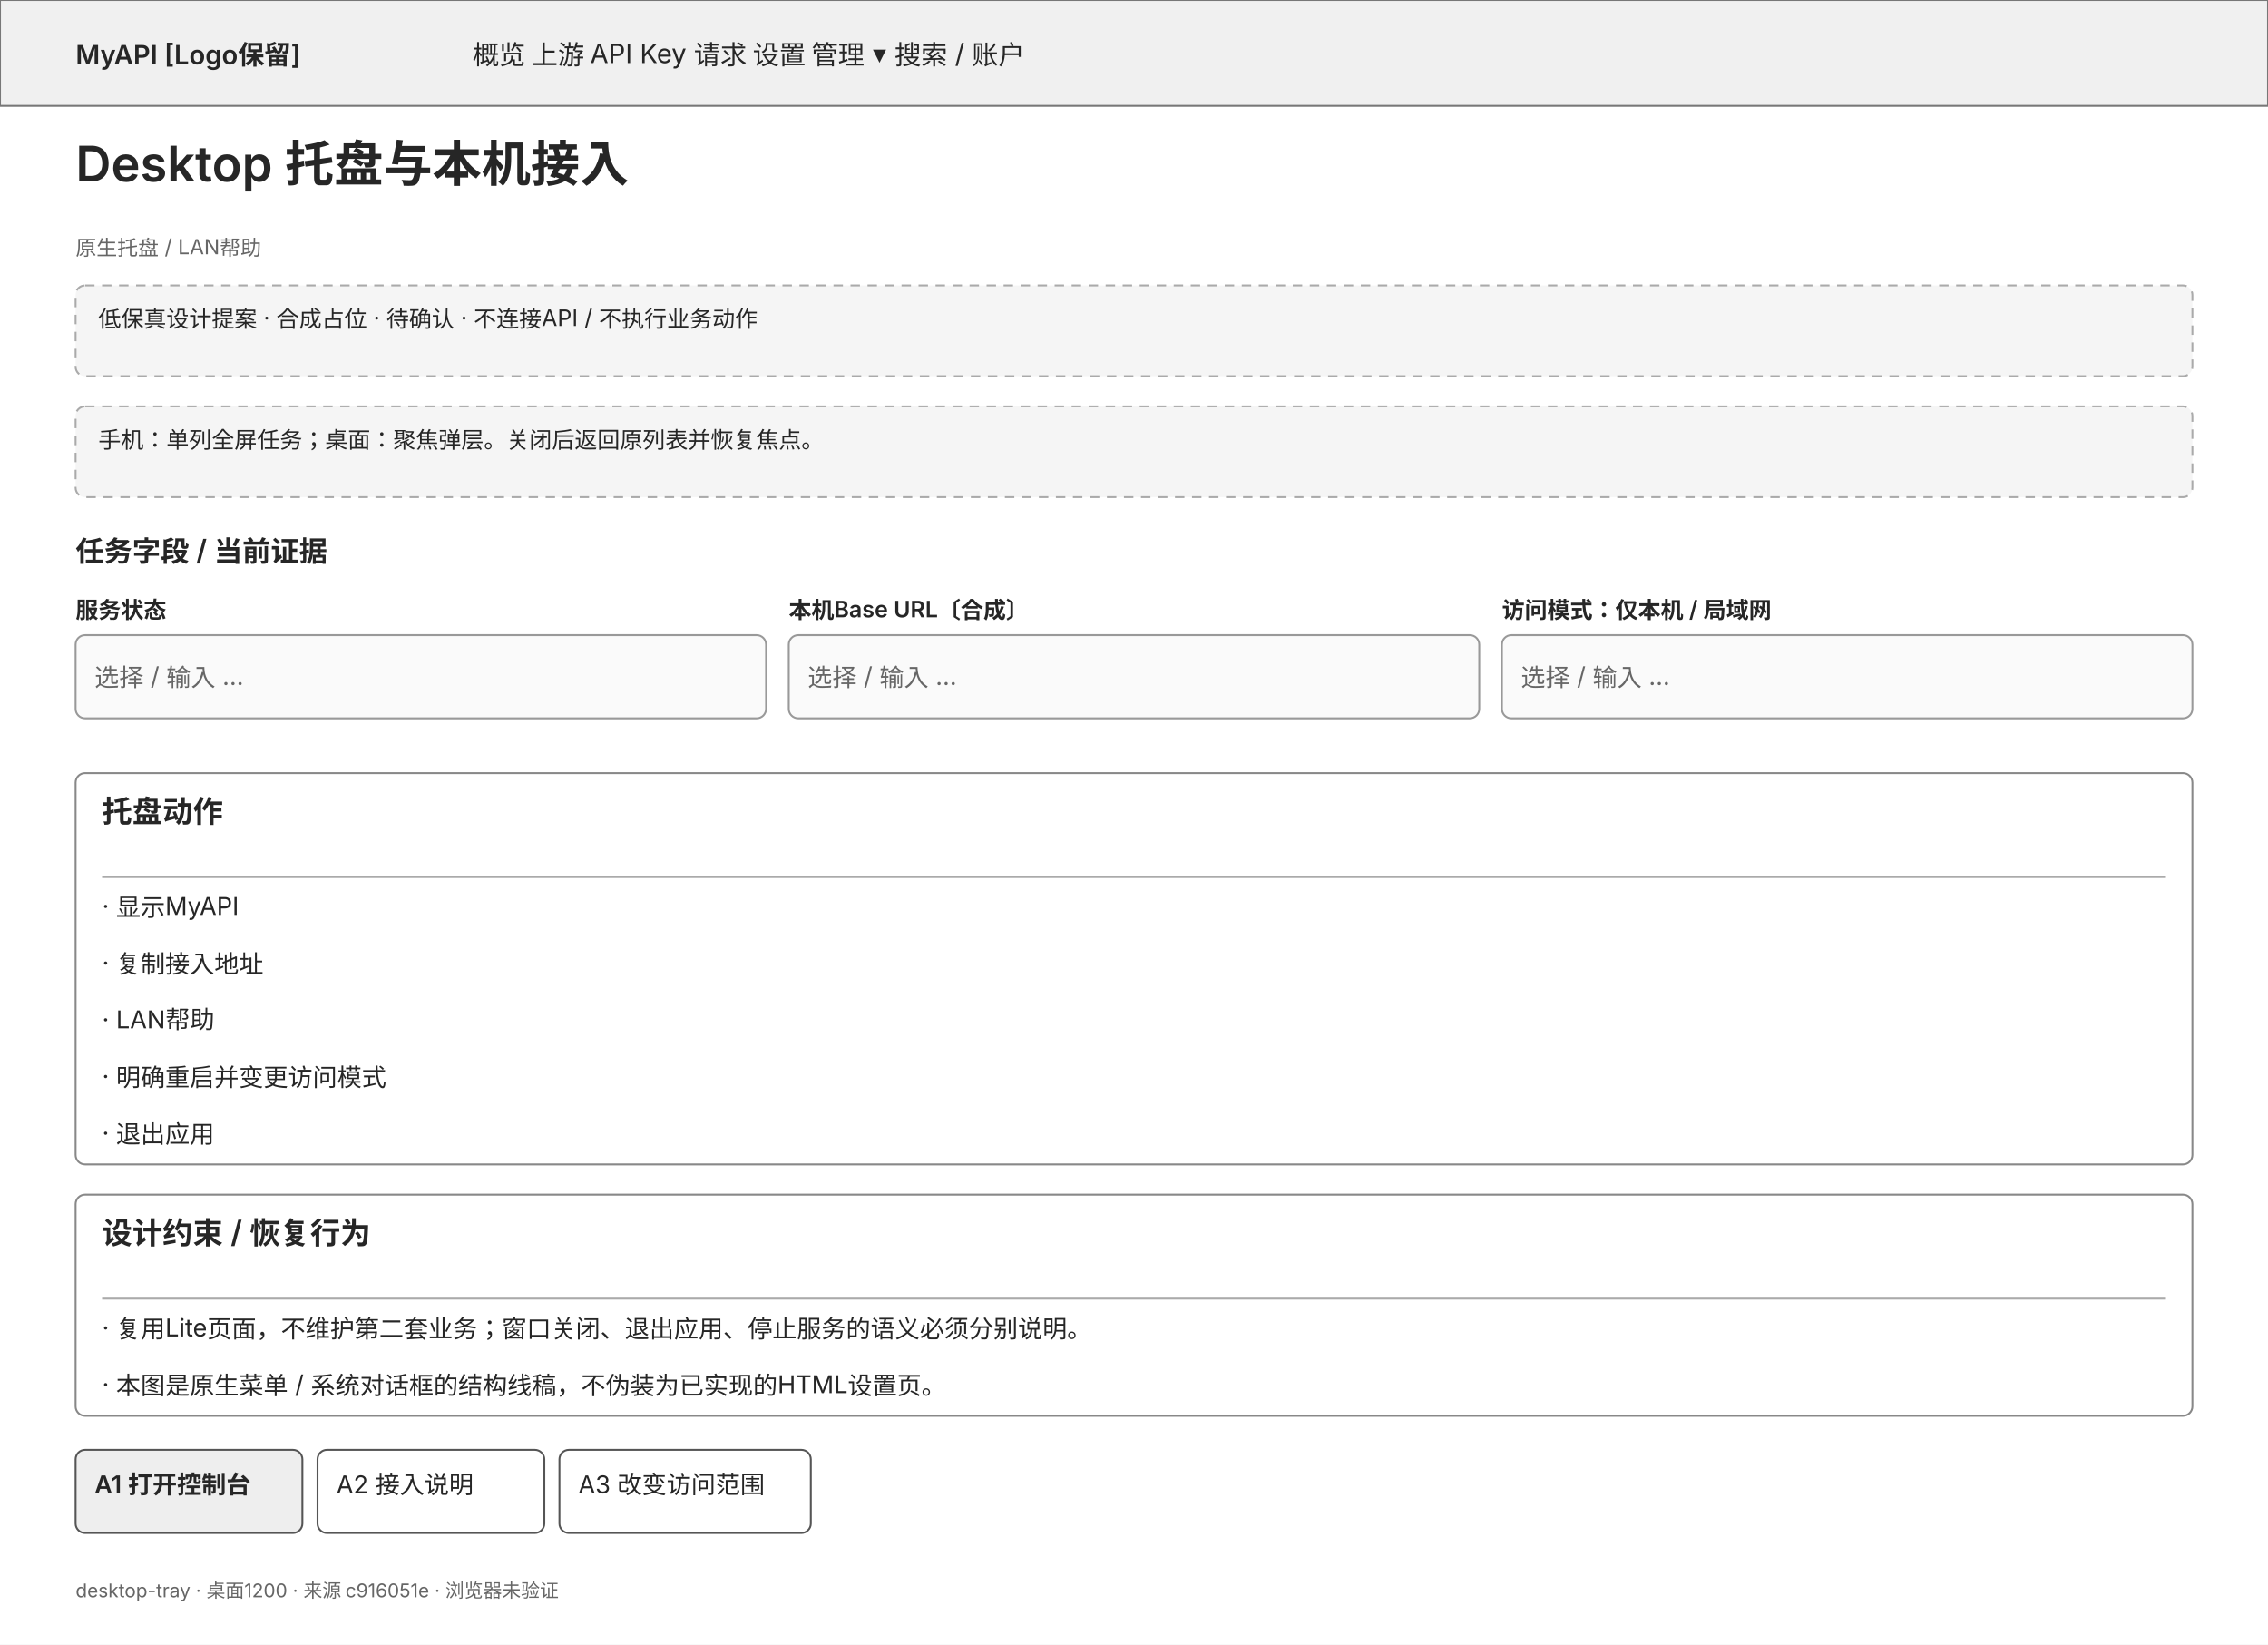
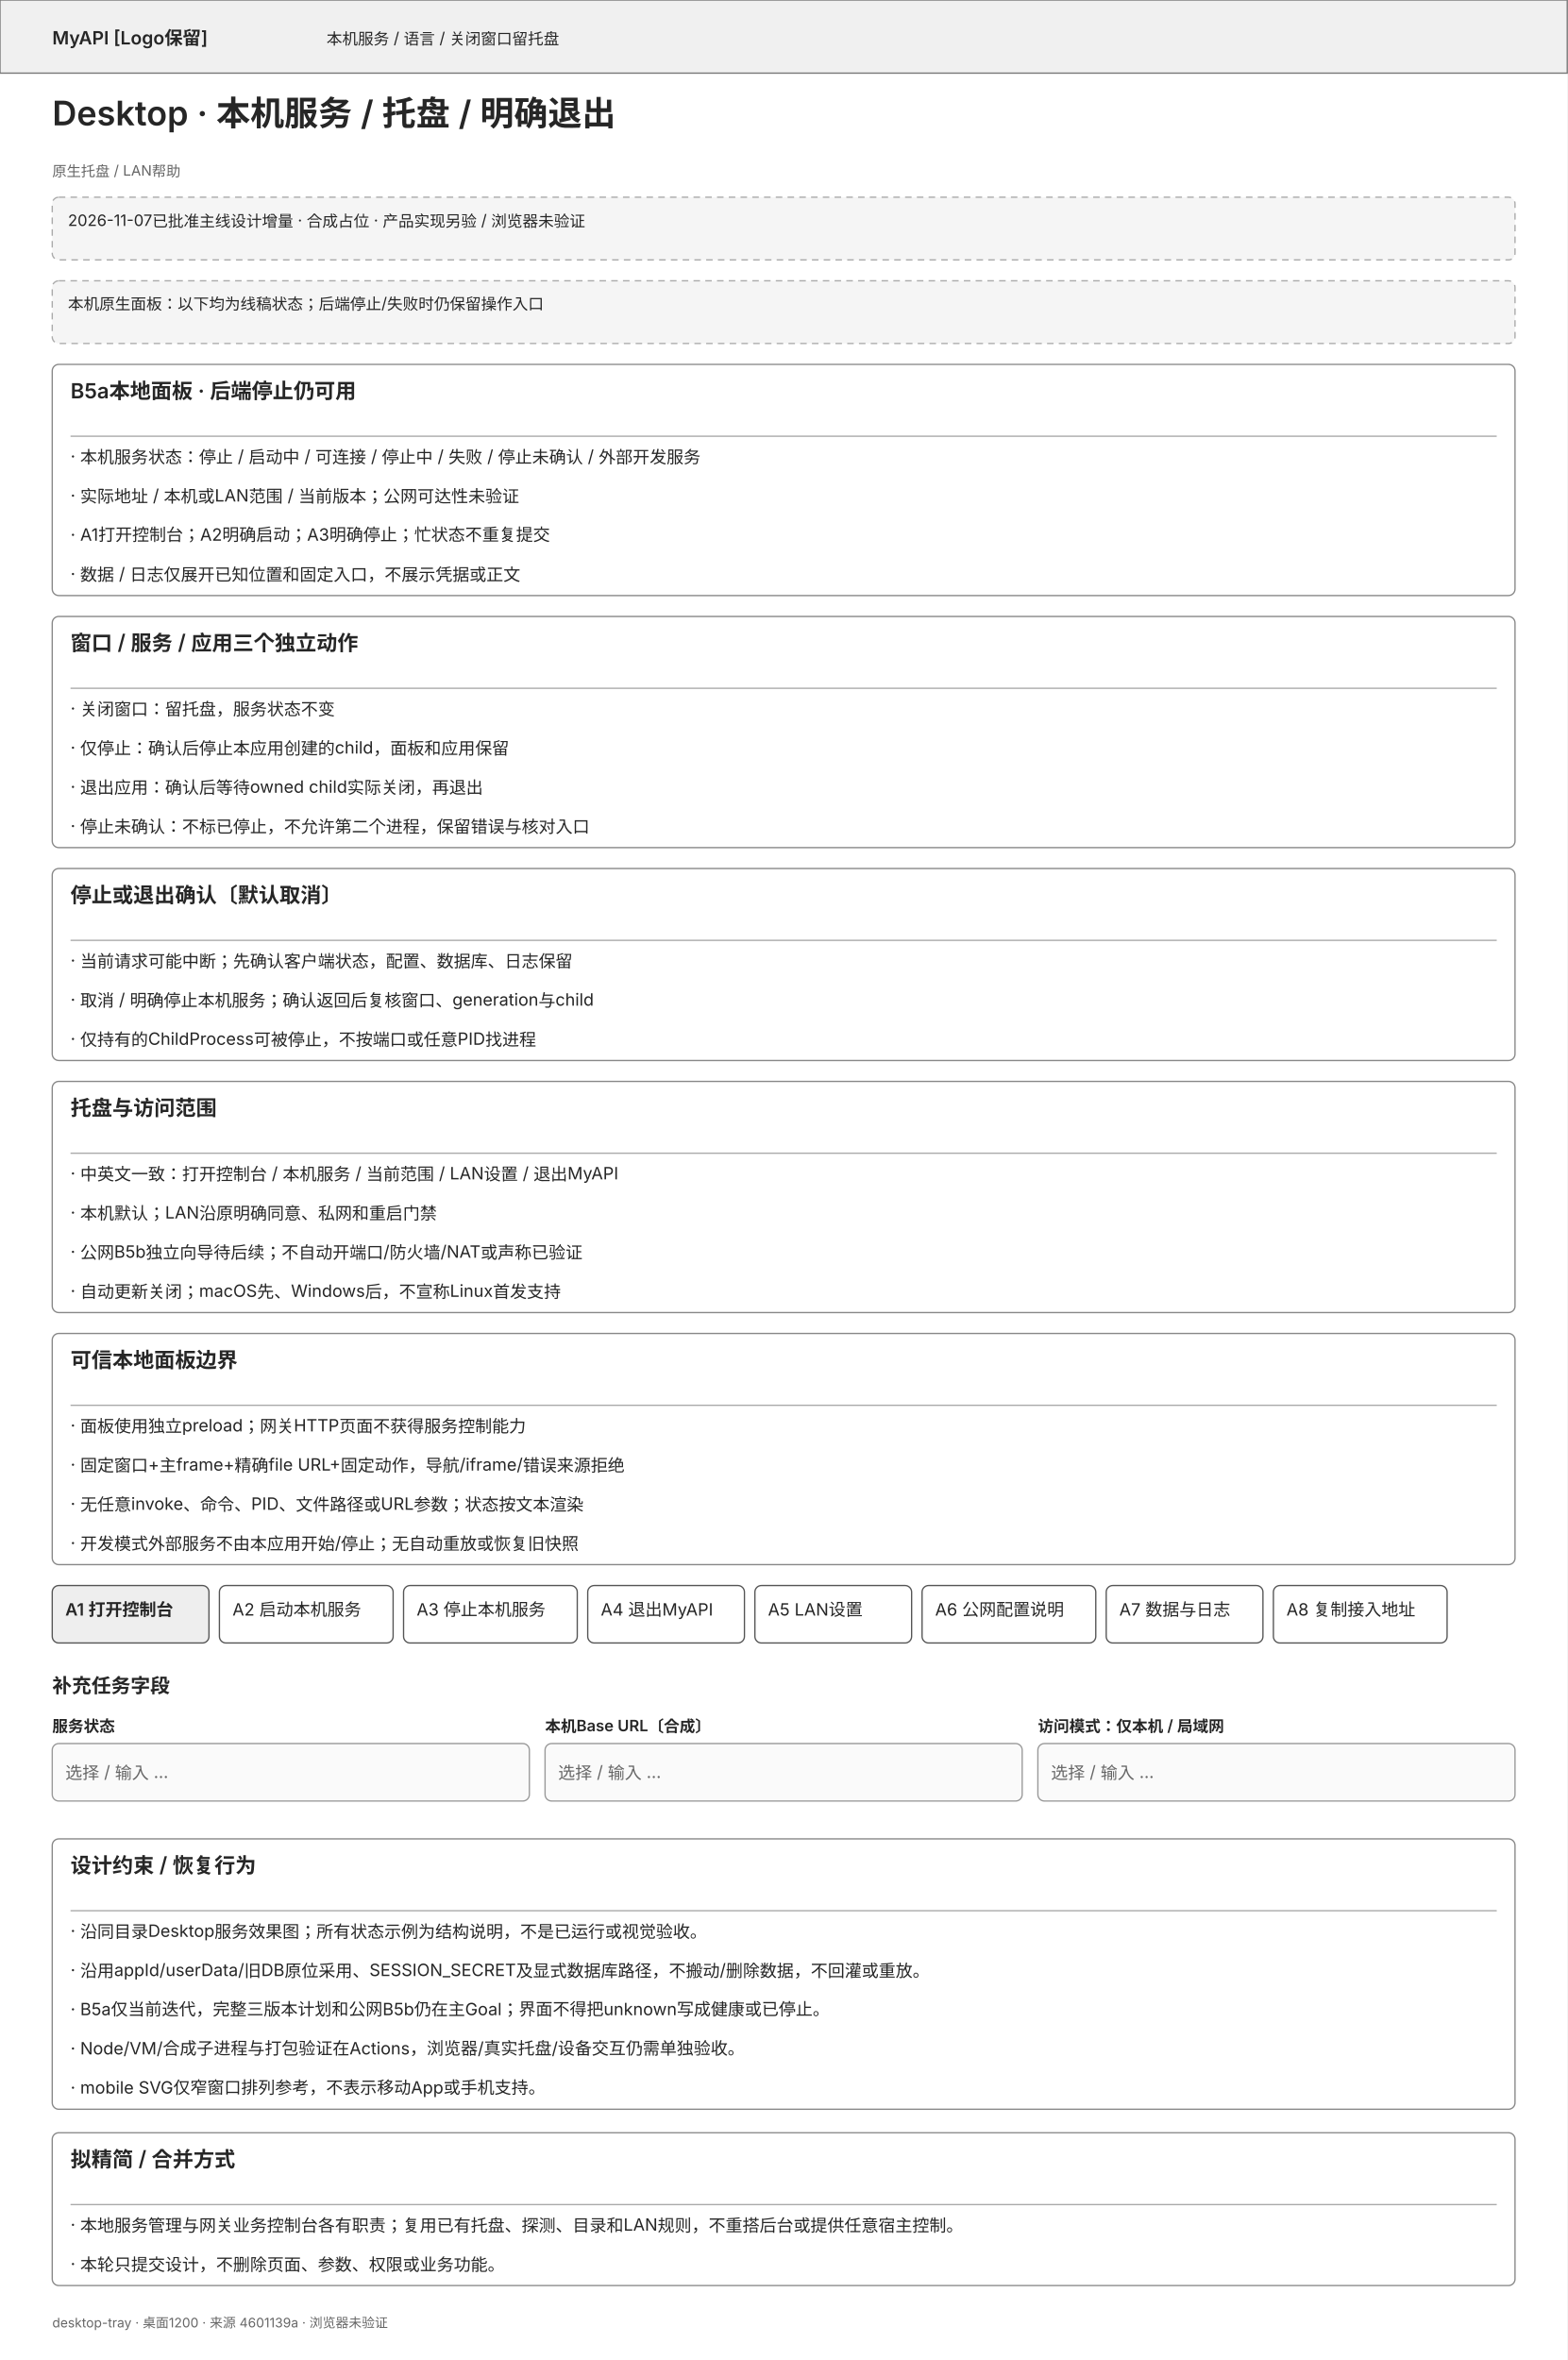
- <svg xmlns="http://www.w3.org/2000/svg" width="1200" height="870" viewBox="0 0 1200 870" role="img" aria-labelledby="title desc">
+ <svg xmlns="http://www.w3.org/2000/svg" width="1200" height="1807" viewBox="0 0 1200 1807" role="img" aria-labelledby="title desc">
  <rect width="100%" height="100%" fill="#ffffff" />
  <g font-family="system-ui, -apple-system, BlinkMacSystemFont, sans-serif">
    <rect x="0" y="0" width="1200" height="56" rx="0" fill="#f0f0f0" stroke="#777777" />
    <text x="40" y="34" font-size="14" font-weight="600" fill="#262626">MyAPI  [Logo保留]</text>
-     <text x="250" y="34" font-size="14" font-weight="normal" fill="#262626">概览    上游    API Key    请求    设置    管理 ▾       搜索 / 账户</text>
-     <text x="40" y="96" font-size="26" font-weight="600" fill="#262626">Desktop 托盘与本机接入</text>
+     <text x="250" y="34" font-size="12" font-weight="normal" fill="#262626">本机服务 / 语言 / 关闭窗口留托盘</text>
+     <text x="40" y="96" font-size="26" font-weight="600" fill="#262626">Desktop · 本机服务 / 托盘 / 明确退出</text>
    <text x="40" y="135" font-size="11" font-weight="normal" fill="#666666">原生托盘 / LAN帮助</text>
    <rect x="40" y="151" width="1120" height="48" rx="5" fill="#f5f5f5" stroke="#aaaaaa" stroke-dasharray="5 4" />
-     <text x="52" y="173" font-size="12" font-weight="normal" fill="#262626">低保真设计提案 · 合成占位 · 待确认 · 不连接API / 不执行业务动作</text>
+     <text x="52" y="173" font-size="12" font-weight="normal" fill="#262626">2026-11-07已批准主线设计增量 · 合成占位 · 产品实现另验 / 浏览器未验证</text>
    <rect x="40" y="215" width="1120" height="48" rx="5" fill="#f5f5f5" stroke="#aaaaaa" stroke-dasharray="5 4" />
-     <text x="52" y="237" font-size="12" font-weight="normal" fill="#262626">手机：单列全屏任务；桌面：聚焦弹层。关闭后返回原列表并恢复焦点。</text>
-     <text x="40" y="297" font-size="15" font-weight="600" fill="#262626">任务字段 / 当前证据</text>
-     <text x="40.0" y="327" font-size="12" font-weight="600" fill="#262626">服务状态</text>
-     <rect x="40.0" y="336" width="365.333" height="44" rx="5" fill="#fafafa" stroke="#999999" />
-     <text x="50.0" y="363" font-size="13" font-weight="normal" fill="#666666">选择 / 输入 …</text>
-     <text x="417.333" y="327" font-size="12" font-weight="600" fill="#262626">本机Base URL〔合成〕</text>
-     <rect x="417.333" y="336" width="365.333" height="44" rx="5" fill="#fafafa" stroke="#999999" />
-     <text x="427.333" y="363" font-size="13" font-weight="normal" fill="#666666">选择 / 输入 …</text>
-     <text x="794.667" y="327" font-size="12" font-weight="600" fill="#262626">访问模式：仅本机 / 局域网</text>
-     <rect x="794.667" y="336" width="365.333" height="44" rx="5" fill="#fafafa" stroke="#999999" />
-     <text x="804.667" y="363" font-size="13" font-weight="normal" fill="#666666">选择 / 输入 …</text>
-     <rect x="40.0" y="409" width="1120.0" height="207" rx="5" fill="#ffffff" stroke="#888888" />
-     <text x="54.0" y="435" font-size="16" font-weight="600" fill="#262626">托盘动作</text>
-     <line x1="54.0" y1="464" x2="1146.0" y2="464" stroke="#aaaaaa" />
-     <text x="54.0" y="484" font-size="13" font-weight="normal" fill="#262626">· 显示MyAPI</text>
-     <text x="54.0" y="514" font-size="13" font-weight="normal" fill="#262626">· 复制接入地址</text>
-     <text x="54.0" y="544" font-size="13" font-weight="normal" fill="#262626">· LAN帮助</text>
-     <text x="54.0" y="574" font-size="13" font-weight="normal" fill="#262626">· 明确重启并变更访问模式</text>
-     <text x="54.0" y="604" font-size="13" font-weight="normal" fill="#262626">· 退出应用</text>
-     <rect x="40" y="632" width="1120" height="117" rx="5" fill="#ffffff" stroke="#888888" />
-     <text x="54" y="658" font-size="16" font-weight="600" fill="#262626">设计约束 / 恢复行为</text>
-     <line x1="54" y1="687" x2="1146" y2="687" stroke="#aaaaaa" />
-     <text x="54" y="707" font-size="13" font-weight="normal" fill="#262626">· 复用Lite页面，不维护第二套业务；窗口关闭、退出应用、停止服务的语义必须分别说明。</text>
-     <text x="54" y="737" font-size="13" font-weight="normal" fill="#262626">· 本图是原生菜单 / 系统对话框的结构线稿，不伪装为已实现的HTML设置页。</text>
-     <rect x="40" y="767" width="120" height="44" rx="5" fill="#eeeeee" stroke="#555555" />
-     <text x="50" y="790" font-size="13" font-weight="600" fill="#262626">A1 打开控制台</text>
-     <rect x="168" y="767" width="120" height="44" rx="5" fill="#ffffff" stroke="#555555" />
-     <text x="178" y="790" font-size="13" font-weight="normal" fill="#262626">A2 接入说明</text>
-     <rect x="296" y="767" width="133" height="44" rx="5" fill="#ffffff" stroke="#555555" />
-     <text x="306" y="790" font-size="13" font-weight="normal" fill="#262626">A3 改变访问范围</text>
-     <text x="40" y="845" font-size="10" font-weight="normal" fill="#666666">desktop-tray · 桌面1200 · 来源 c916051e · 浏览器未验证</text>
+     <text x="52" y="237" font-size="12" font-weight="normal" fill="#262626">本机原生面板：以下均为线稿状态；后端停止/失败时仍保留操作入口</text>
+     <rect x="40" y="279" width="1120" height="177" rx="5" fill="#ffffff" stroke="#888888" />
+     <text x="54" y="305" font-size="16" font-weight="600" fill="#262626">B5a本地面板 · 后端停止仍可用</text>
+     <line x1="54" y1="334" x2="1146" y2="334" stroke="#aaaaaa" />
+     <text x="54" y="354" font-size="13" font-weight="normal" fill="#262626">· 本机服务状态：停止 / 启动中 / 可连接 / 停止中 / 失败 / 停止未确认 / 外部开发服务</text>
+     <text x="54" y="384" font-size="13" font-weight="normal" fill="#262626">· 实际地址 / 本机或LAN范围 / 当前版本；公网可达性未验证</text>
+     <text x="54" y="414" font-size="13" font-weight="normal" fill="#262626">· A1打开控制台；A2明确启动；A3明确停止；忙状态不重复提交</text>
+     <text x="54" y="444" font-size="13" font-weight="normal" fill="#262626">· 数据 / 日志仅展开已知位置和固定入口，不展示凭据或正文</text>
+     <rect x="40" y="472" width="1120" height="177" rx="5" fill="#ffffff" stroke="#888888" />
+     <text x="54" y="498" font-size="16" font-weight="600" fill="#262626">窗口 / 服务 / 应用三个独立动作</text>
+     <line x1="54" y1="527" x2="1146" y2="527" stroke="#aaaaaa" />
+     <text x="54" y="547" font-size="13" font-weight="normal" fill="#262626">· 关闭窗口：留托盘，服务状态不变</text>
+     <text x="54" y="577" font-size="13" font-weight="normal" fill="#262626">· 仅停止：确认后停止本应用创建的child，面板和应用保留</text>
+     <text x="54" y="607" font-size="13" font-weight="normal" fill="#262626">· 退出应用：确认后等待owned child实际关闭，再退出</text>
+     <text x="54" y="637" font-size="13" font-weight="normal" fill="#262626">· 停止未确认：不标已停止，不允许第二个进程，保留错误与核对入口</text>
+     <rect x="40" y="665" width="1120" height="147" rx="5" fill="#ffffff" stroke="#888888" />
+     <text x="54" y="691" font-size="16" font-weight="600" fill="#262626">停止或退出确认〔默认取消〕</text>
+     <line x1="54" y1="720" x2="1146" y2="720" stroke="#aaaaaa" />
+     <text x="54" y="740" font-size="13" font-weight="normal" fill="#262626">· 当前请求可能中断；先确认客户端状态，配置、数据库、日志保留</text>
+     <text x="54" y="770" font-size="13" font-weight="normal" fill="#262626">· 取消 / 明确停止本机服务；确认返回后复核窗口、generation与child</text>
+     <text x="54" y="800" font-size="13" font-weight="normal" fill="#262626">· 仅持有的ChildProcess可被停止，不按端口或任意PID找进程</text>
+     <rect x="40" y="828" width="1120" height="177" rx="5" fill="#ffffff" stroke="#888888" />
+     <text x="54" y="854" font-size="16" font-weight="600" fill="#262626">托盘与访问范围</text>
+     <line x1="54" y1="883" x2="1146" y2="883" stroke="#aaaaaa" />
+     <text x="54" y="903" font-size="13" font-weight="normal" fill="#262626">· 中英文一致：打开控制台 / 本机服务 / 当前范围 / LAN设置 / 退出MyAPI</text>
+     <text x="54" y="933" font-size="13" font-weight="normal" fill="#262626">· 本机默认；LAN沿原明确同意、私网和重启门禁</text>
+     <text x="54" y="963" font-size="13" font-weight="normal" fill="#262626">· 公网B5b独立向导待后续；不自动开端口/防火墙/NAT或声称已验证</text>
+     <text x="54" y="993" font-size="13" font-weight="normal" fill="#262626">· 自动更新关闭；macOS先、Windows后，不宣称Linux首发支持</text>
+     <rect x="40" y="1021" width="1120" height="177" rx="5" fill="#ffffff" stroke="#888888" />
+     <text x="54" y="1047" font-size="16" font-weight="600" fill="#262626">可信本地面板边界</text>
+     <line x1="54" y1="1076" x2="1146" y2="1076" stroke="#aaaaaa" />
+     <text x="54" y="1096" font-size="13" font-weight="normal" fill="#262626">· 面板使用独立preload；网关HTTP页面不获得服务控制能力</text>
+     <text x="54" y="1126" font-size="13" font-weight="normal" fill="#262626">· 固定窗口+主frame+精确file URL+固定动作，导航/iframe/错误来源拒绝</text>
+     <text x="54" y="1156" font-size="13" font-weight="normal" fill="#262626">· 无任意invoke、命令、PID、文件路径或URL参数；状态按文本渲染</text>
+     <text x="54" y="1186" font-size="13" font-weight="normal" fill="#262626">· 开发模式外部服务不由本应用开始/停止；无自动重放或恢复旧快照</text>
+     <rect x="40" y="1214" width="120" height="44" rx="5" fill="#eeeeee" stroke="#555555" />
+     <text x="50" y="1237" font-size="13" font-weight="600" fill="#262626">A1 打开控制台</text>
+     <rect x="168" y="1214" width="133" height="44" rx="5" fill="#ffffff" stroke="#555555" />
+     <text x="178" y="1237" font-size="13" font-weight="normal" fill="#262626">A2 启动本机服务</text>
+     <rect x="309" y="1214" width="133" height="44" rx="5" fill="#ffffff" stroke="#555555" />
+     <text x="319" y="1237" font-size="13" font-weight="normal" fill="#262626">A3 停止本机服务</text>
+     <rect x="450" y="1214" width="120" height="44" rx="5" fill="#ffffff" stroke="#555555" />
+     <text x="460" y="1237" font-size="13" font-weight="normal" fill="#262626">A4 退出MyAPI</text>
+     <rect x="578" y="1214" width="120" height="44" rx="5" fill="#ffffff" stroke="#555555" />
+     <text x="588" y="1237" font-size="13" font-weight="normal" fill="#262626">A5 LAN设置</text>
+     <rect x="706" y="1214" width="133" height="44" rx="5" fill="#ffffff" stroke="#555555" />
+     <text x="716" y="1237" font-size="13" font-weight="normal" fill="#262626">A6 公网配置说明</text>
+     <rect x="847" y="1214" width="120" height="44" rx="5" fill="#ffffff" stroke="#555555" />
+     <text x="857" y="1237" font-size="13" font-weight="normal" fill="#262626">A7 数据与日志</text>
+     <rect x="975" y="1214" width="133" height="44" rx="5" fill="#ffffff" stroke="#555555" />
+     <text x="985" y="1237" font-size="13" font-weight="normal" fill="#262626">A8 复制接入地址</text>
+     <text x="40" y="1296" font-size="15" font-weight="600" fill="#262626">补充任务字段</text>
+     <text x="40.0" y="1326" font-size="12" font-weight="600" fill="#262626">服务状态</text>
+     <rect x="40.0" y="1335" width="365.333" height="44" rx="5" fill="#fafafa" stroke="#999999" />
+     <text x="50.0" y="1362" font-size="13" font-weight="normal" fill="#666666">选择 / 输入 …</text>
+     <text x="417.333" y="1326" font-size="12" font-weight="600" fill="#262626">本机Base URL〔合成〕</text>
+     <rect x="417.333" y="1335" width="365.333" height="44" rx="5" fill="#fafafa" stroke="#999999" />
+     <text x="427.333" y="1362" font-size="13" font-weight="normal" fill="#666666">选择 / 输入 …</text>
+     <text x="794.667" y="1326" font-size="12" font-weight="600" fill="#262626">访问模式：仅本机 / 局域网</text>
+     <rect x="794.667" y="1335" width="365.333" height="44" rx="5" fill="#fafafa" stroke="#999999" />
+     <text x="804.667" y="1362" font-size="13" font-weight="normal" fill="#666666">选择 / 输入 …</text>
+     <rect x="40" y="1408" width="1120" height="207" rx="5" fill="#ffffff" stroke="#888888" />
+     <text x="54" y="1434" font-size="16" font-weight="600" fill="#262626">设计约束 / 恢复行为</text>
+     <line x1="54" y1="1463" x2="1146" y2="1463" stroke="#aaaaaa" />
+     <text x="54" y="1483" font-size="13" font-weight="normal" fill="#262626">· 沿同目录Desktop服务效果图；所有状态示例为结构说明，不是已运行或视觉验收。</text>
+     <text x="54" y="1513" font-size="13" font-weight="normal" fill="#262626">· 沿用appId/userData/旧DB原位采用、SESSION_SECRET及显式数据库路径，不搬动/删除数据，不回灌或重放。</text>
+     <text x="54" y="1543" font-size="13" font-weight="normal" fill="#262626">· B5a仅当前迭代，完整三版本计划和公网B5b仍在主Goal；界面不得把unknown写成健康或已停止。</text>
+     <text x="54" y="1573" font-size="13" font-weight="normal" fill="#262626">· Node/VM/合成子进程与打包验证在Actions，浏览器/真实托盘/设备交互仍需单独验收。</text>
+     <text x="54" y="1603" font-size="13" font-weight="normal" fill="#262626">· mobile SVG仅窄窗口排列参考，不表示移动App或手机支持。</text>
+     <rect x="40" y="1633" width="1120" height="117" rx="5" fill="#ffffff" stroke="#888888" />
+     <text x="54" y="1659" font-size="16" font-weight="600" fill="#262626">拟精简 / 合并方式</text>
+     <line x1="54" y1="1688" x2="1146" y2="1688" stroke="#aaaaaa" />
+     <text x="54" y="1708" font-size="13" font-weight="normal" fill="#262626">· 本地服务管理与网关业务控制台各有职责；复用已有托盘、探测、目录和LAN规则，不重搭后台或提供任意宿主控制。</text>
+     <text x="54" y="1738" font-size="13" font-weight="normal" fill="#262626">· 本轮只提交设计，不删除页面、参数、权限或业务功能。</text>
+     <text x="40" y="1782" font-size="10" font-weight="normal" fill="#666666">desktop-tray · 桌面1200 · 来源 4601139a · 浏览器未验证</text>
  </g>
</svg>
